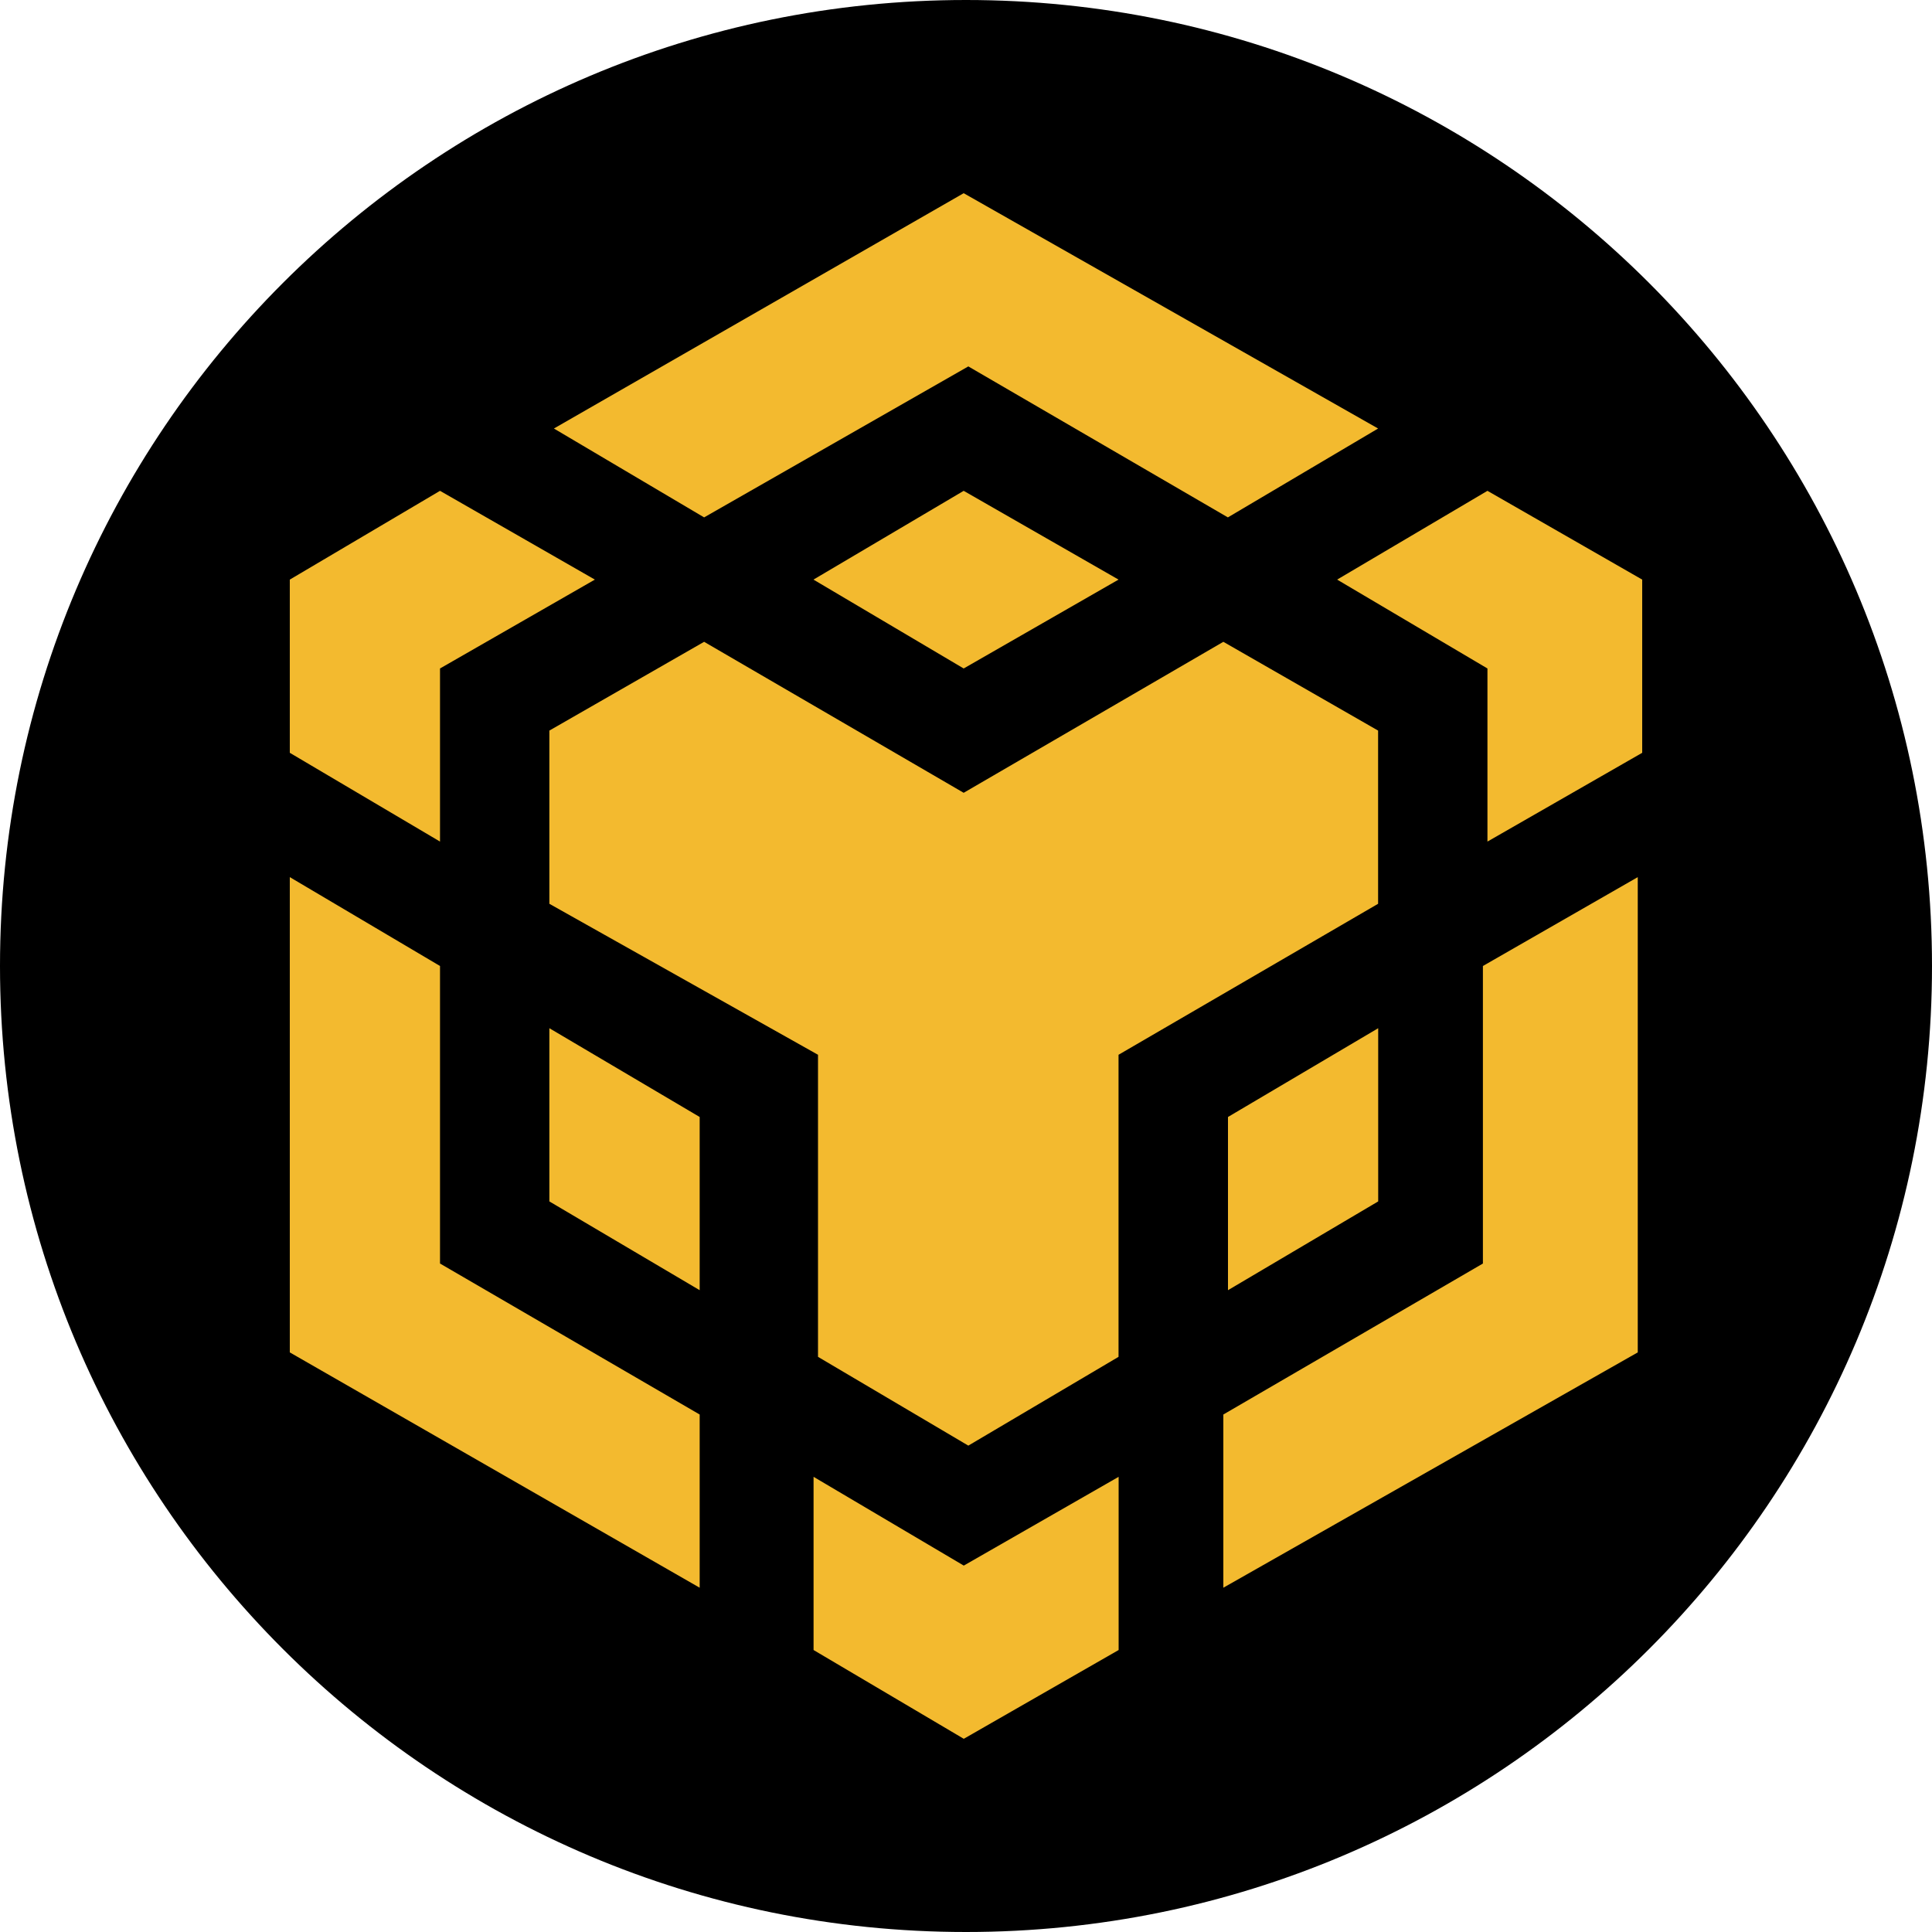
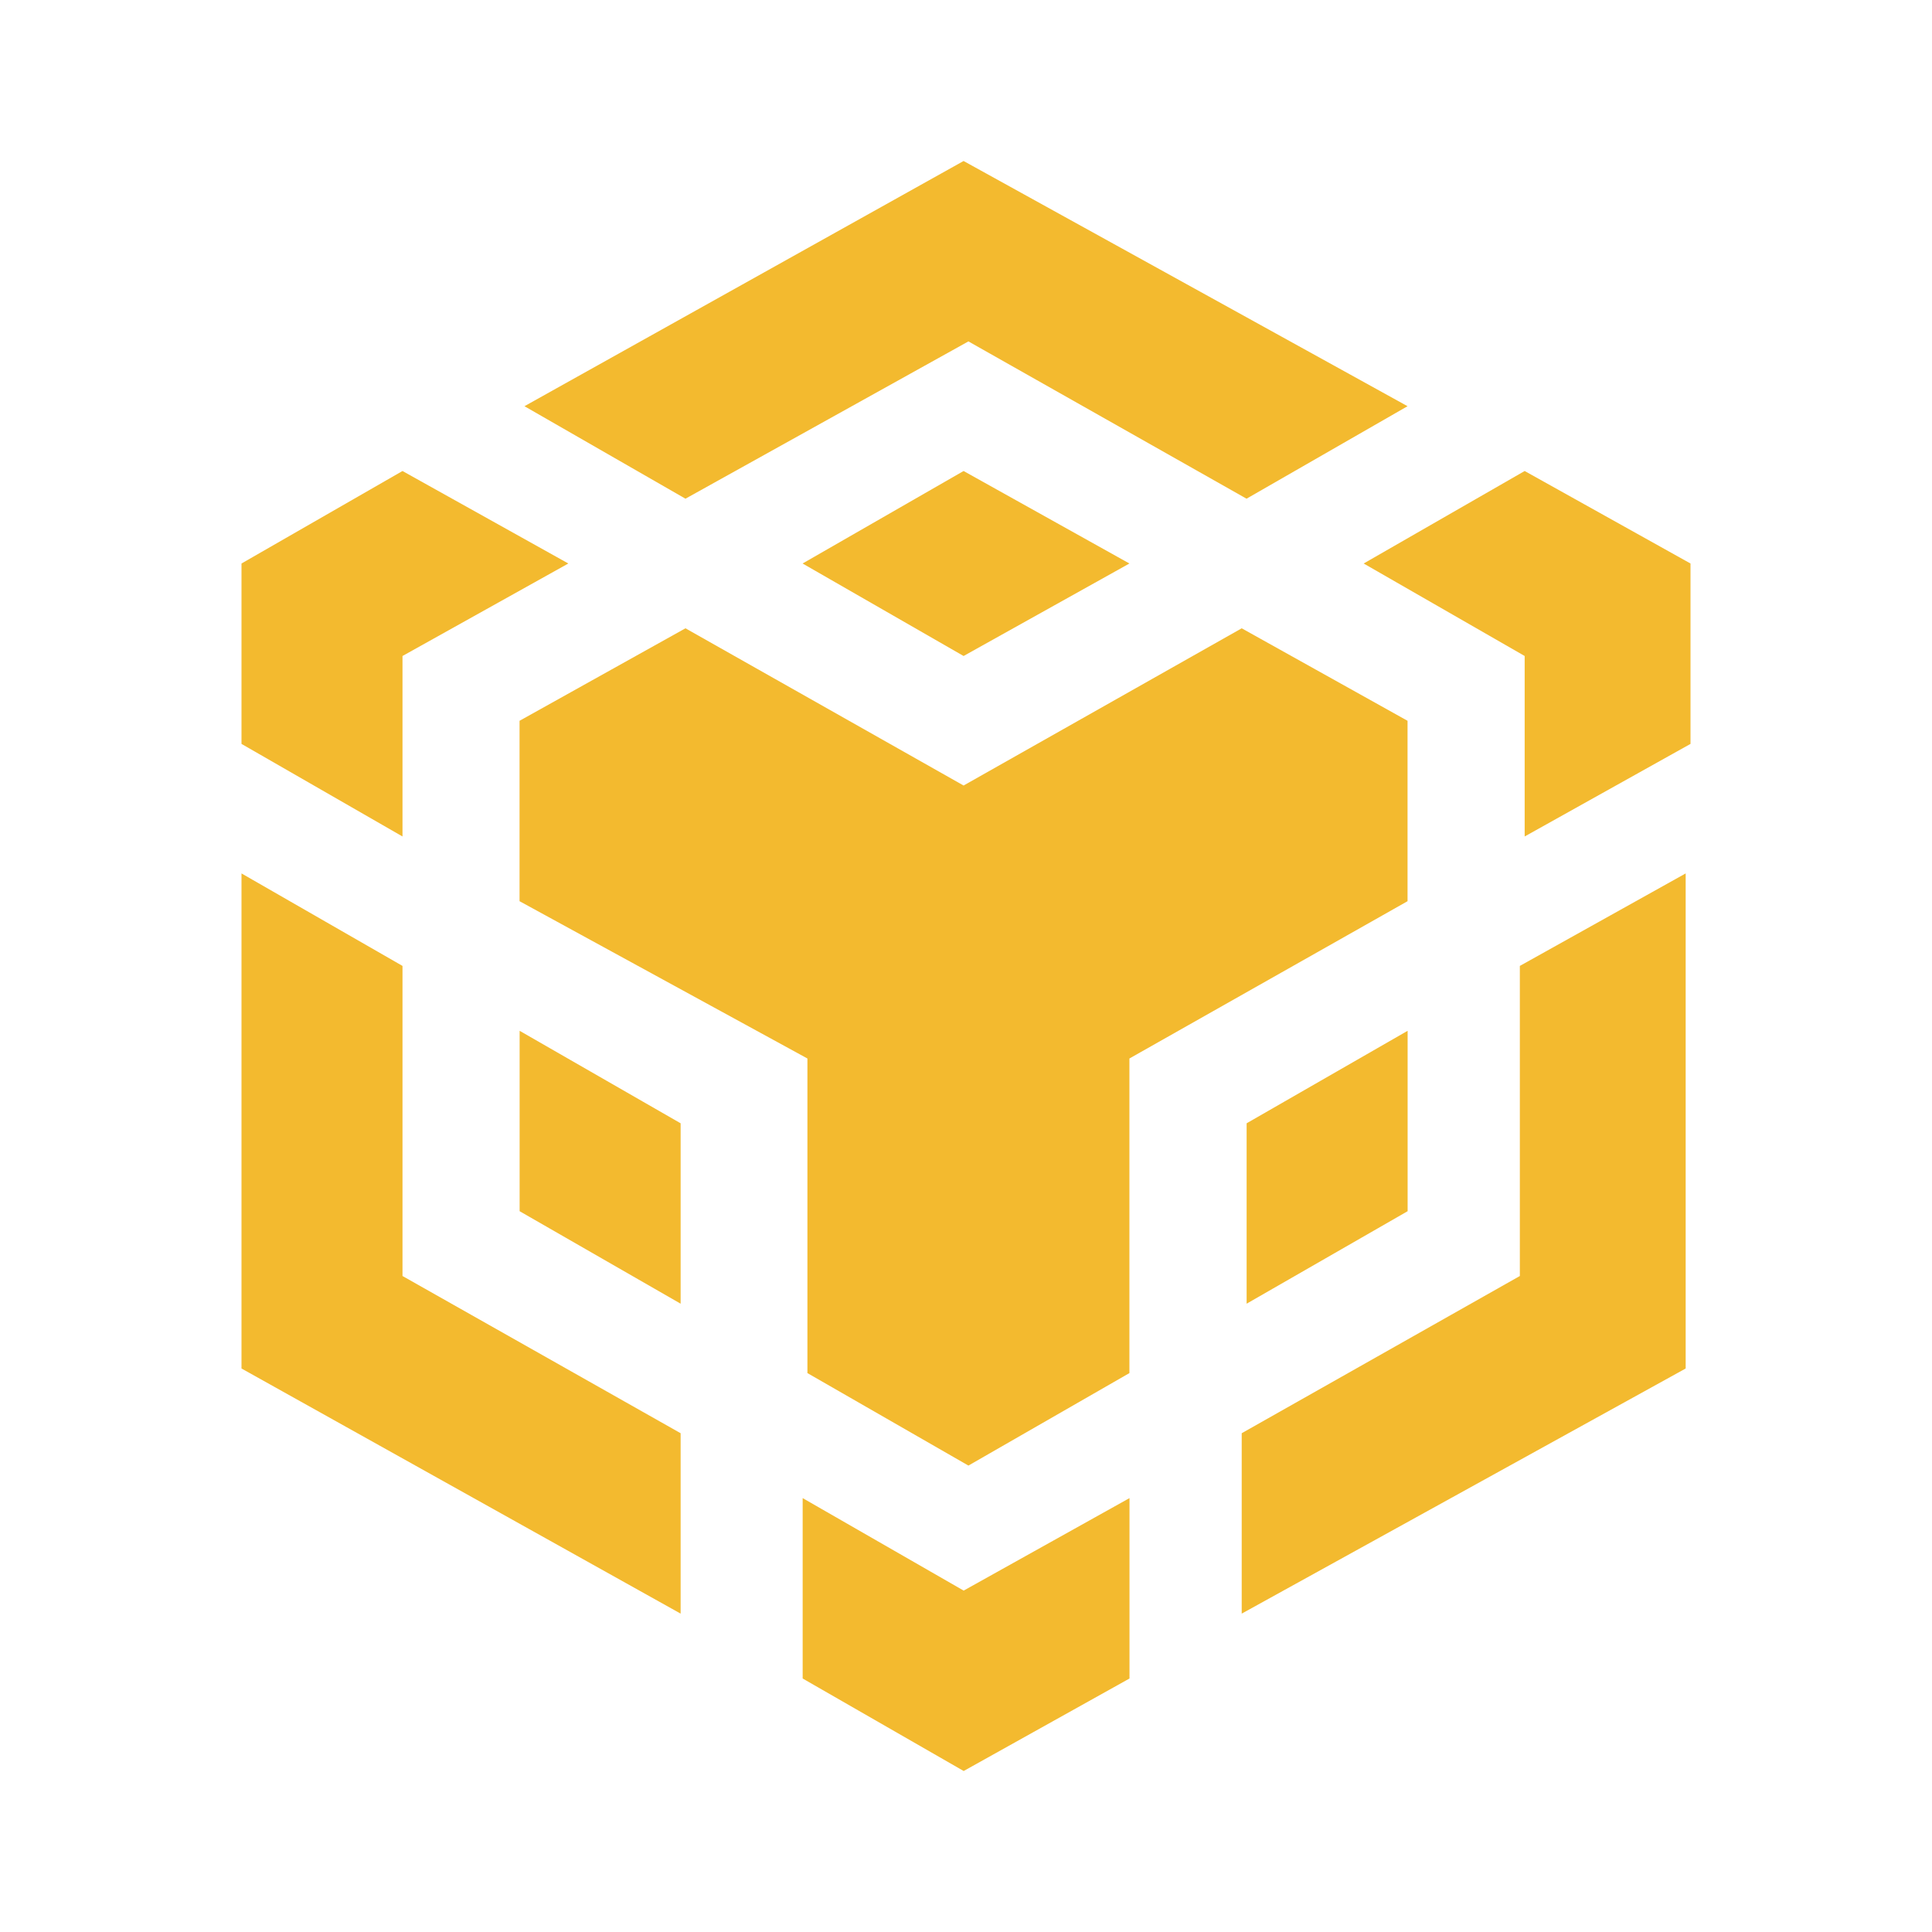
- <svg xmlns="http://www.w3.org/2000/svg" width="20" height="20" viewBox="0 0 20 20" fill="none">
+ <svg xmlns="http://www.w3.org/2000/svg" width="24" height="24" viewBox="0 0 24 24" fill="none">
  <g id="opbnb">
-     <rect width="20" height="20" rx="10" fill="black" />
-     <path id="binancedex" d="M11.58 15.288V17.081L9.977 18L8.422 17.081V15.288L9.977 16.207L11.58 15.288ZM3 9.08L4.555 10V13.08L7.243 14.643V16.436L3 14V9.08ZM16.954 9.08V14L12.664 16.436V14.643L15.351 13.08V10L16.954 9.08ZM12.664 6.644L14.266 7.563V9.356L11.579 10.919V14.046L10.024 14.965L8.468 14.046V10.919L5.687 9.356V7.563L7.289 6.644L9.976 8.207L12.664 6.644ZM5.687 10.644L7.243 11.563V13.356L5.687 12.437V10.644ZM14.267 10.644V12.437L12.712 13.356V11.563L14.267 10.644ZM4.555 5.081L6.158 6L4.555 6.92V8.712L3 7.793V6L4.555 5.081ZM15.398 5.081L17 6V7.793L15.398 8.712V6.92L13.842 6L15.398 5.081ZM9.976 5.081L11.579 6L9.976 6.92L8.421 6L9.976 5.081ZM9.976 2L14.266 4.436L12.711 5.356L10.024 3.793L7.289 5.356L5.734 4.436L9.976 2Z" fill="#F3BA2F" />
+     <path id="binancedex" d="M14.031 18.61V20.851L11.971 22L9.971 20.851V18.61L11.971 19.759L14.031 18.61ZM3 10.85L5 11.999V15.851L8.455 17.804V20.045L3 17V10.85ZM20.94 10.85V17L15.425 20.045V17.804L18.88 15.851V11.999L20.94 10.85ZM15.425 7.805L17.485 8.954V11.195L14.03 13.149V17.057L12.03 18.206L10.03 17.057V13.149L6.454 11.195V8.954L8.515 7.805L11.97 9.758L15.425 7.805ZM6.455 12.805L8.455 13.954V16.195L6.455 15.046V12.805ZM17.486 12.805V15.046L15.486 16.195V13.954L17.486 12.805ZM5 5.851L7.06 7L5 8.149V10.391L3 9.241V7L5 5.851ZM18.94 5.851L21 7V9.241L18.94 10.391V8.149L16.94 7L18.94 5.851ZM11.97 5.851L14.03 7L11.97 8.149L9.97 7L11.97 5.851ZM11.97 2L17.485 5.046L15.485 6.195L12.03 4.241L8.515 6.195L6.515 5.046L11.97 2Z" fill="#F3BA2F" />
  </g>
</svg>
